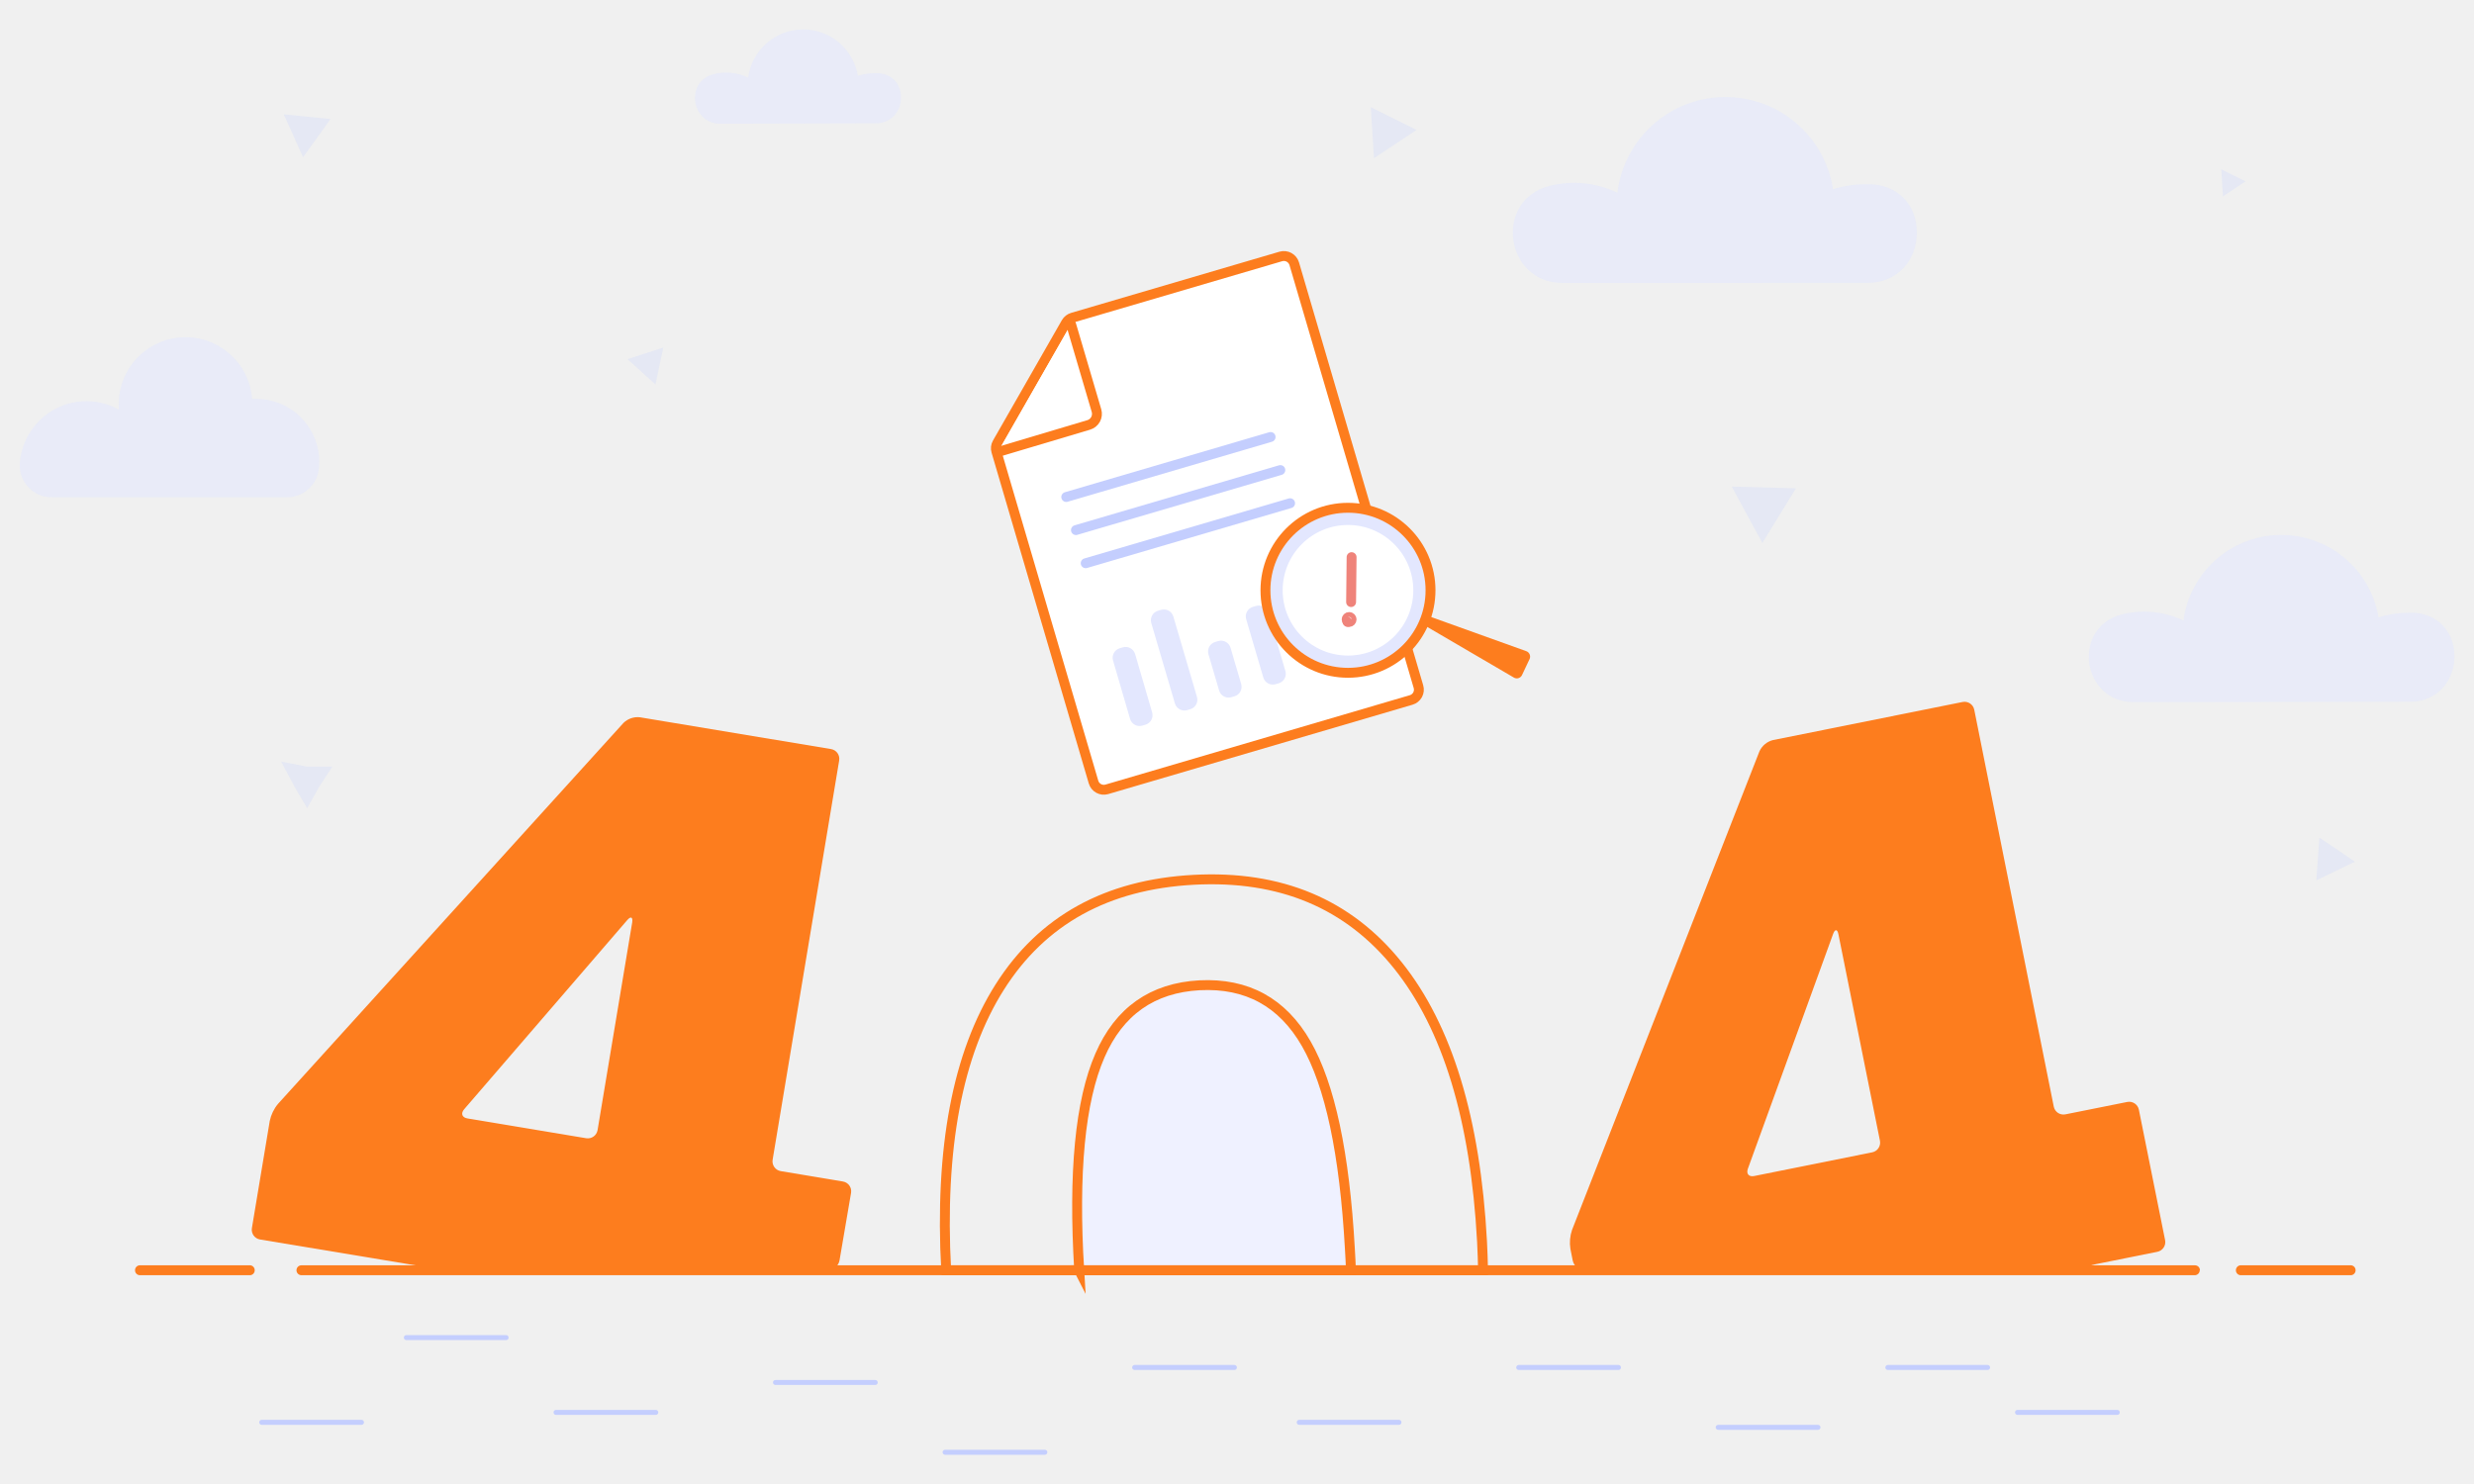
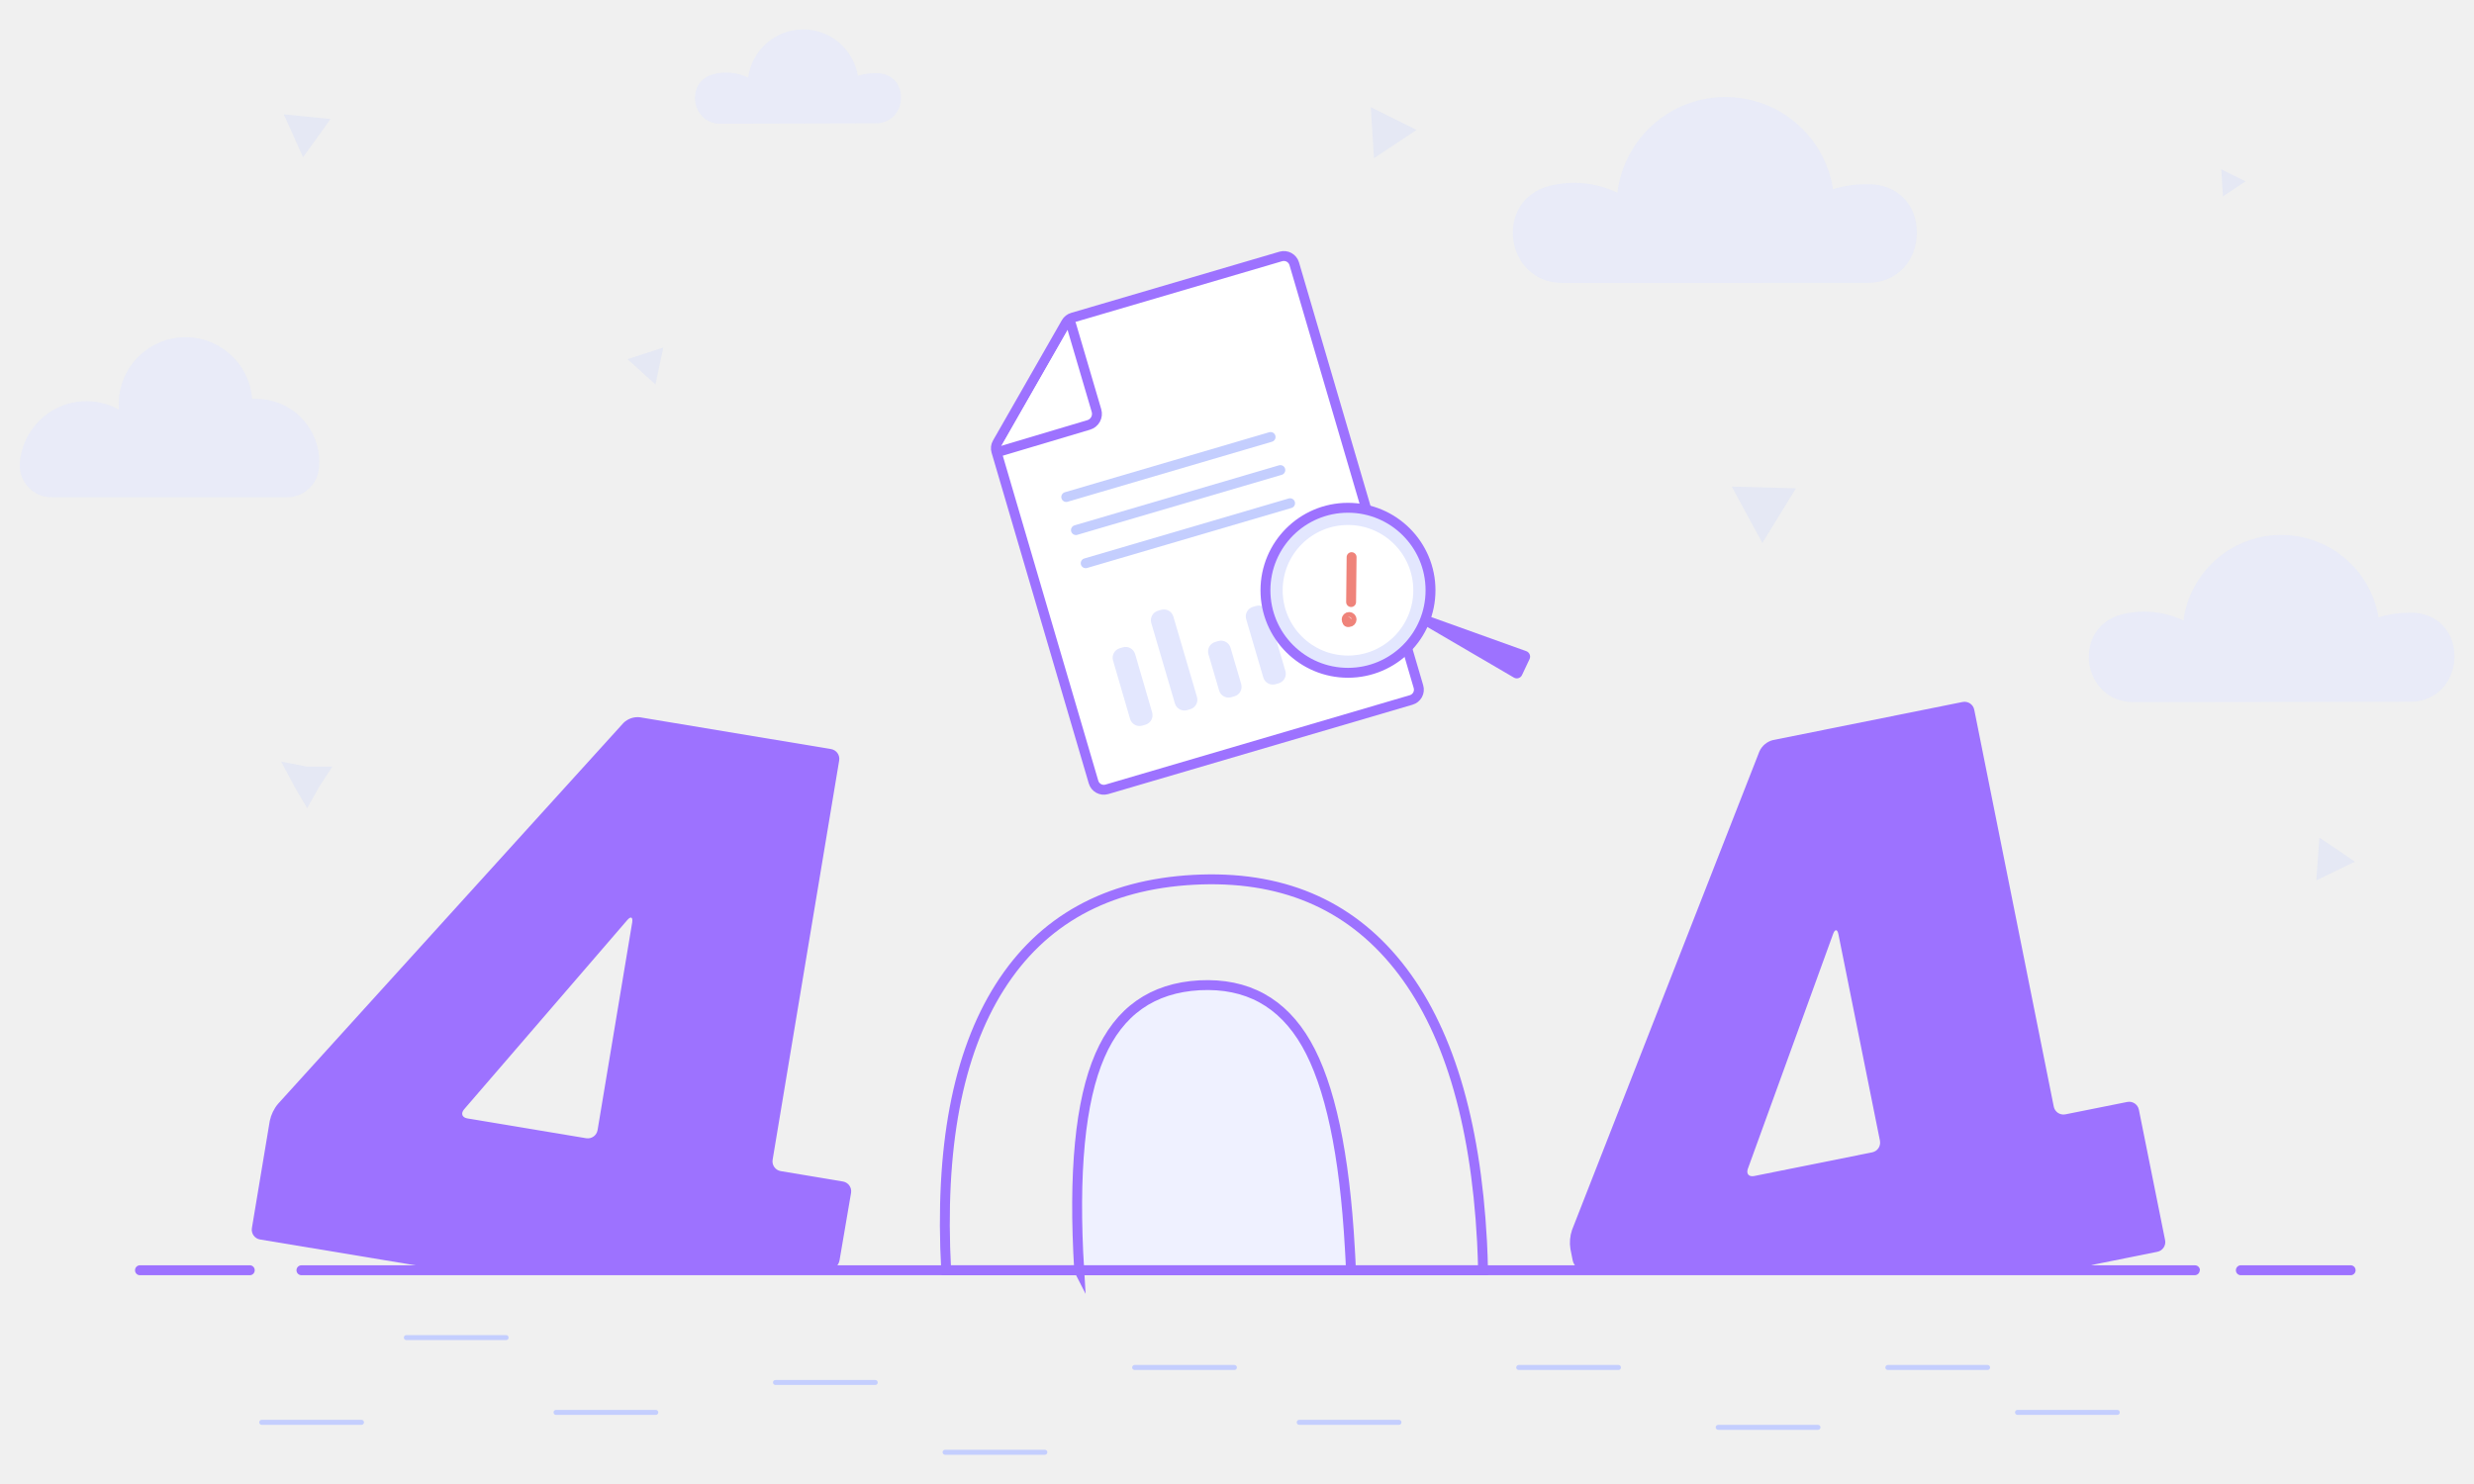
<svg xmlns="http://www.w3.org/2000/svg" viewBox="0 0 500 300">
-   <path d="M299.73,256.79q-.06-2.87-.21-5.83-2-37.08-17-55.8t-41.29-17.3q-26.34,1.42-39.17,21.66t-10.84,57.27Z" fill="none" stroke="#fd7d1e" stroke-miterlimit="10" stroke-width="2" />
+   <path d="M299.73,256.79q-.06-2.87-.21-5.83-2-37.08-17-55.8t-41.29-17.3q-26.34,1.42-39.17,21.66t-10.84,57.27Z" fill="none" stroke="rgb(157 114 255)" stroke-miterlimit="10" stroke-width="2" />
  <path d="M218.09,256.79H273c0-1.43-.11-2.89-.19-4.38Q271.2,223.55,264,211t-21.56-11.82q-14.32.78-20.14,14.19-6,13.74-4.19,43.46Z" fill="#eff1ff" />
-   <path d="M218.09,256.79H273c0-1.43-.11-2.89-.19-4.38Q271.2,223.55,264,211t-21.56-11.82q-14.32.78-20.14,14.19-6,13.74-4.19,43.46Z" fill="none" stroke="#fd7d1e" stroke-miterlimit="10" stroke-width="2" />
-   <path d="M444.57,256.79a1,1,0,0,1-1,1H60.87a1,1,0,0,1-.95-1h0a1,1,0,0,1,.95-1H443.61a1,1,0,0,1,1,1Z" fill="#fd7d1e" />
+   <path d="M218.09,256.79H273c0-1.43-.11-2.89-.19-4.38Q271.2,223.55,264,211t-21.56-11.82q-14.32.78-20.14,14.19-6,13.74-4.19,43.46Z" fill="none" stroke="rgb(157 114 255)" stroke-miterlimit="10" stroke-width="2" />
+   <path d="M444.57,256.79a1,1,0,0,1-1,1H60.87a1,1,0,0,1-.95-1h0a1,1,0,0,1,.95-1H443.61a1,1,0,0,1,1,1Z" fill="rgb(157 114 255)" />
  <path d="M57.94,100.53a6.46,6.46,0,0,0,6.46-5.44,12.54,12.54,0,0,0,.12-1.75,12.71,12.71,0,0,0-12.71-12.7c-.28,0-.57,0-.85,0A13.5,13.5,0,0,0,24,81.81c0,.33,0,.66,0,1a13.36,13.36,0,0,0-7.2-1.7A13.55,13.55,0,0,0,4,93.61s0,.1,0,.16a6.43,6.43,0,0,0,6.45,6.76Z" fill="#e1e6ff" opacity="0.5" style="isolation:isolate" />
  <path d="M487,141.87c11.54,0,12.3-17.38.78-18-.38,0-.75,0-1.13,0a19.38,19.38,0,0,0-5.94.93,19.94,19.94,0,0,0-39.43.63,18.38,18.38,0,0,0-7.94-1.79,18.06,18.06,0,0,0-4.44.54c-10.27,2.55-8.27,17.77,2.31,17.77Z" fill="#e1e6ff" opacity="0.5" style="isolation:isolate" />
  <path d="M377.41,57.19c12.76,0,13.59-19.21.86-19.94-.41,0-.83,0-1.25,0a21.5,21.5,0,0,0-6.56,1,22,22,0,0,0-43.58.7,20.32,20.32,0,0,0-13.67-1.39c-11.35,2.81-9.15,19.64,2.55,19.64Z" fill="#e1e6ff" opacity="0.5" style="isolation:isolate" />
  <g opacity="0.5">
    <polygon points="66.81 24.06 64.03 27.93 61.25 31.79 59.3 27.45 57.34 23.11 62.08 23.59 66.81 24.06" fill="#dae0f7" />
    <polygon points="362.97 98.71 359.57 104.24 356.18 109.77 353.08 104.07 349.99 98.36 356.48 98.53 362.97 98.71" fill="#dae0f7" />
    <polygon points="468.75 169.32 472.35 171.75 475.94 174.19 472.03 176.08 468.13 177.97 468.44 173.65 468.75 169.32" fill="#dae0f7" />
    <polygon points="126.81 72.6 130.44 71.43 134.07 70.26 133.27 73.99 132.47 77.72 129.64 75.16 126.81 72.6" fill="#dae0f7" />
    <polygon points="56.82 153.96 61.99 154.97 67.17 154.97 64.62 158.88 62.07 163.38 59.45 158.92 56.82 153.96" fill="#dae0f7" />
    <polygon points="277.04 21.66 281.67 23.97 286.3 26.27 281.99 29.13 277.68 31.99 277.36 26.82 277.04 21.66" fill="#dae0f7" />
    <polygon points="448.92 34.22 451.37 35.44 453.83 36.66 451.54 38.18 449.26 39.7 449.09 36.96 448.92 34.22" fill="#dae0f7" />
  </g>
  <path d="M223.69,159.57,285.2,141.5a2.16,2.16,0,0,0,1.47-2.69l-25.1-85.49a2.19,2.19,0,0,0-2.7-1.48L216.76,64.21a2.19,2.19,0,0,0-1.28,1L201.56,89.54a2.13,2.13,0,0,0-.2,1.69L221,158.09A2.17,2.17,0,0,0,223.69,159.57Z" fill="#fff" />
-   <path d="M223.69,159.57,285.2,141.5a2.16,2.16,0,0,0,1.47-2.69l-25.1-85.49a2.19,2.19,0,0,0-2.7-1.48L216.76,64.21a2.19,2.19,0,0,0-1.28,1L201.56,89.54a2.13,2.13,0,0,0-.2,1.69L221,158.09A2.17,2.17,0,0,0,223.69,159.57Z" fill="none" stroke="#fd7d1e" stroke-linecap="round" stroke-linejoin="round" stroke-width="2" />
-   <path d="M216.46,65.54,221.6,83A2.33,2.33,0,0,1,220,85.91l-18.28,5.45" fill="#fff" stroke="#fd7d1e" stroke-linecap="round" stroke-linejoin="round" stroke-width="2" />
+   <path d="M223.69,159.57,285.2,141.5a2.16,2.16,0,0,0,1.47-2.69l-25.1-85.49a2.19,2.19,0,0,0-2.7-1.48L216.76,64.21a2.19,2.19,0,0,0-1.28,1L201.56,89.54a2.13,2.13,0,0,0-.2,1.69L221,158.09A2.17,2.17,0,0,0,223.69,159.57Z" fill="none" stroke="rgb(157 114 255)" stroke-linecap="round" stroke-linejoin="round" stroke-width="2" />
+   <path d="M216.46,65.54,221.6,83A2.33,2.33,0,0,1,220,85.91l-18.28,5.45" fill="#fff" stroke="rgb(157 114 255)" stroke-linecap="round" stroke-linejoin="round" stroke-width="2" />
  <rect x="226.7" y="130.16" width="4.65" height="16.29" rx="2" ry="2" transform="matrix(0.96, -0.28, 0.28, 0.96, -29.69, 70.13)" fill="#e3e7fe" />
  <rect x="245.21" y="129.47" width="4.65" height="11.64" rx="2" ry="2" transform="translate(-28.09 75.23) rotate(-16.37)" fill="#e3e7fe" />
  <rect x="253.49" y="122.29" width="4.65" height="16.29" rx="2" ry="2" transform="translate(-26.39 77.36) rotate(-16.37)" fill="#e3e7fe" />
  <rect x="234.97" y="122.97" width="4.65" height="20.94" rx="2" ry="2" transform="translate(-27.99 72.27) rotate(-16.37)" fill="#e3e7fe" />
  <line x1="215.49" y1="100.47" x2="256.79" y2="88.34" fill="none" stroke="#c4cefe" stroke-linecap="round" stroke-linejoin="round" stroke-width="2" />
  <line x1="217.45" y1="107.16" x2="258.76" y2="95.03" fill="none" stroke="#c4cefe" stroke-linecap="round" stroke-linejoin="round" stroke-width="2" />
  <line x1="219.42" y1="113.86" x2="260.73" y2="101.73" fill="none" stroke="#c4cefe" stroke-linecap="round" stroke-linejoin="round" stroke-width="2" />
-   <path d="M307.59,136.49l1.54-3.26a1.17,1.17,0,0,0-.66-1.59l-20.59-7.39-.9,1.63L306,137A1.16,1.16,0,0,0,307.59,136.49Z" fill="#fd7d1e" />
+   <path d="M307.59,136.49l1.54-3.26a1.17,1.17,0,0,0-.66-1.59l-20.59-7.39-.9,1.63L306,137A1.16,1.16,0,0,0,307.59,136.49Z" fill="rgb(157 114 255)" />
  <circle cx="272.43" cy="119.33" r="16.68" fill="#e3e7fe" />
  <circle cx="272.43" cy="119.33" r="13.2" fill="#fff" />
-   <circle cx="272.43" cy="119.33" r="16.68" fill="none" stroke="#fd7d1e" stroke-linecap="round" stroke-linejoin="round" stroke-width="2" />
+   <circle cx="272.43" cy="119.33" r="16.68" fill="none" stroke="rgb(157 114 255)" stroke-linecap="round" stroke-linejoin="round" stroke-width="2" />
  <line x1="273.16" y1="112.63" x2="273.06" y2="121.71" fill="none" stroke="#ef837a" stroke-linecap="round" stroke-linejoin="round" stroke-width="2" />
  <line x1="272.35" y1="125.73" x2="272.35" y2="125.73" fill="none" stroke="#ef837a" stroke-linecap="round" stroke-linejoin="round" stroke-width="2" />
  <circle cx="272.66" cy="125.23" r="0.5" fill="none" stroke="#ef837a" stroke-linecap="round" stroke-linejoin="round" stroke-width="2" />
-   <path d="M419.72,256.79c1.1,0,2-.19,1.92-.41s.8-.59,1.87-.81L436,253.06a2,2,0,0,0,1.57-2.36l-5.3-26.37a2,2,0,0,0-2.36-1.56l-12.48,2.5a2,2,0,0,1-2.36-1.56L399,143.48a2,2,0,0,0-2.35-1.57l-38.37,7.71a4.13,4.13,0,0,0-2.69,2.26l-37.88,96.76a8,8,0,0,0-.33,3.82l.47,2.37a2.56,2.56,0,0,0,2.4,2Zm-49.24-68c.37-1,.86-1,1.07.08l8.39,41.73a2,2,0,0,1-1.57,2.35l-23.84,4.79c-1.08.22-1.66-.45-1.28-1.48Z" fill="#fd7d1e" />
-   <path d="M167.34,256.79a2.45,2.45,0,0,0,2.33-2L172,241.15a2,2,0,0,0-1.64-2.3l-12.57-2.1a2,2,0,0,1-1.64-2.3l13.45-80.72a2,2,0,0,0-1.64-2.3L129.31,145a4.11,4.11,0,0,0-3.31,1.15l-69.81,77a7.94,7.94,0,0,0-1.67,3.45l-3.61,21.66a2,2,0,0,0,1.64,2.31L88,256.46a29.25,29.25,0,0,0,4,.33ZM126.77,186c.72-.83,1.16-.63,1,.46l-7,42a2,2,0,0,1-2.3,1.64l-24-4c-1.09-.19-1.39-1-.67-1.85Z" fill="#fd7d1e" />
+   <path d="M419.72,256.79c1.1,0,2-.19,1.92-.41s.8-.59,1.87-.81L436,253.06a2,2,0,0,0,1.57-2.36l-5.3-26.37a2,2,0,0,0-2.36-1.56l-12.48,2.5a2,2,0,0,1-2.36-1.56L399,143.48a2,2,0,0,0-2.35-1.57l-38.37,7.71a4.13,4.13,0,0,0-2.69,2.26l-37.88,96.76a8,8,0,0,0-.33,3.82l.47,2.37a2.56,2.56,0,0,0,2.4,2Zm-49.24-68c.37-1,.86-1,1.07.08l8.39,41.73a2,2,0,0,1-1.57,2.35l-23.84,4.79c-1.08.22-1.66-.45-1.28-1.48Z" fill="rgb(157 114 255)" />
+   <path d="M167.34,256.79a2.45,2.45,0,0,0,2.33-2L172,241.15a2,2,0,0,0-1.64-2.3l-12.57-2.1a2,2,0,0,1-1.64-2.3l13.45-80.72a2,2,0,0,0-1.64-2.3L129.31,145a4.11,4.11,0,0,0-3.31,1.15l-69.81,77a7.94,7.94,0,0,0-1.67,3.45l-3.61,21.66a2,2,0,0,0,1.64,2.31L88,256.46a29.25,29.25,0,0,0,4,.33ZM126.77,186c.72-.83,1.16-.63,1,.46l-7,42a2,2,0,0,1-2.3,1.64l-24-4c-1.09-.19-1.39-1-.67-1.85Z" fill="rgb(157 114 255)" />
  <rect x="52.39" y="287.03" width="21.17" height="1.01" rx="0.5" ry="0.5" fill="#c4cefe" />
  <rect x="111.87" y="285.02" width="21.17" height="1.01" rx="0.5" ry="0.5" fill="#c4cefe" />
  <rect x="156.22" y="278.97" width="21.17" height="1.01" rx="0.5" ry="0.5" fill="#c4cefe" />
  <rect x="190.5" y="293.08" width="21.17" height="1.01" rx="0.5" ry="0.5" fill="#c4cefe" />
  <rect x="262.07" y="287.03" width="21.17" height="1.01" rx="0.5" ry="0.5" fill="#c4cefe" />
  <rect x="346.75" y="288.04" width="21.17" height="1.01" rx="0.5" ry="0.5" fill="#c4cefe" />
  <rect x="81.62" y="269.9" width="21.17" height="1.01" rx="0.5" ry="0.5" fill="#c4cefe" />
  <rect x="228.81" y="275.94" width="21.17" height="1.01" rx="0.5" ry="0.5" fill="#c4cefe" />
  <rect x="381.03" y="275.94" width="21.17" height="1.01" rx="0.5" ry="0.5" fill="#c4cefe" />
  <rect x="306.43" y="275.94" width="21.17" height="1.01" rx="0.5" ry="0.5" fill="#c4cefe" />
  <rect x="407.24" y="285.02" width="21.17" height="1.01" rx="0.5" ry="0.5" fill="#c4cefe" />
-   <path d="M51.48,256.79a1,1,0,0,1-.88,1H28.18a1,1,0,0,1-.89-1h0a1,1,0,0,1,.89-1H50.6a1,1,0,0,1,.88,1Z" fill="#fd7d1e" />
-   <path d="M476.07,256.79a1,1,0,0,1-.89,1H452.77a1,1,0,0,1-.89-1h0a1,1,0,0,1,.89-1h22.41a1,1,0,0,1,.89,1Z" fill="#fd7d1e" />
+   <path d="M51.48,256.79a1,1,0,0,1-.88,1H28.18a1,1,0,0,1-.89-1h0a1,1,0,0,1,.89-1H50.6a1,1,0,0,1,.88,1Z" fill="rgb(157 114 255)" />
+   <path d="M476.07,256.79a1,1,0,0,1-.89,1H452.77a1,1,0,0,1-.89-1h0a1,1,0,0,1,.89-1h22.41a1,1,0,0,1,.89,1Z" fill="rgb(157 114 255)" />
  <path d="M177,24.93c6.38,0,7-9.61.61-10.13-.29,0-.59,0-.89,0a10.81,10.81,0,0,0-3.34.52,11.21,11.21,0,0,0-22.17.35,10.37,10.37,0,0,0-4.45-1,10.21,10.21,0,0,0-2.61.34c-5.69,1.48-4.48,10,1.41,10Z" fill="#e1e6ff" opacity="0.5" style="isolation:isolate" />
</svg>
